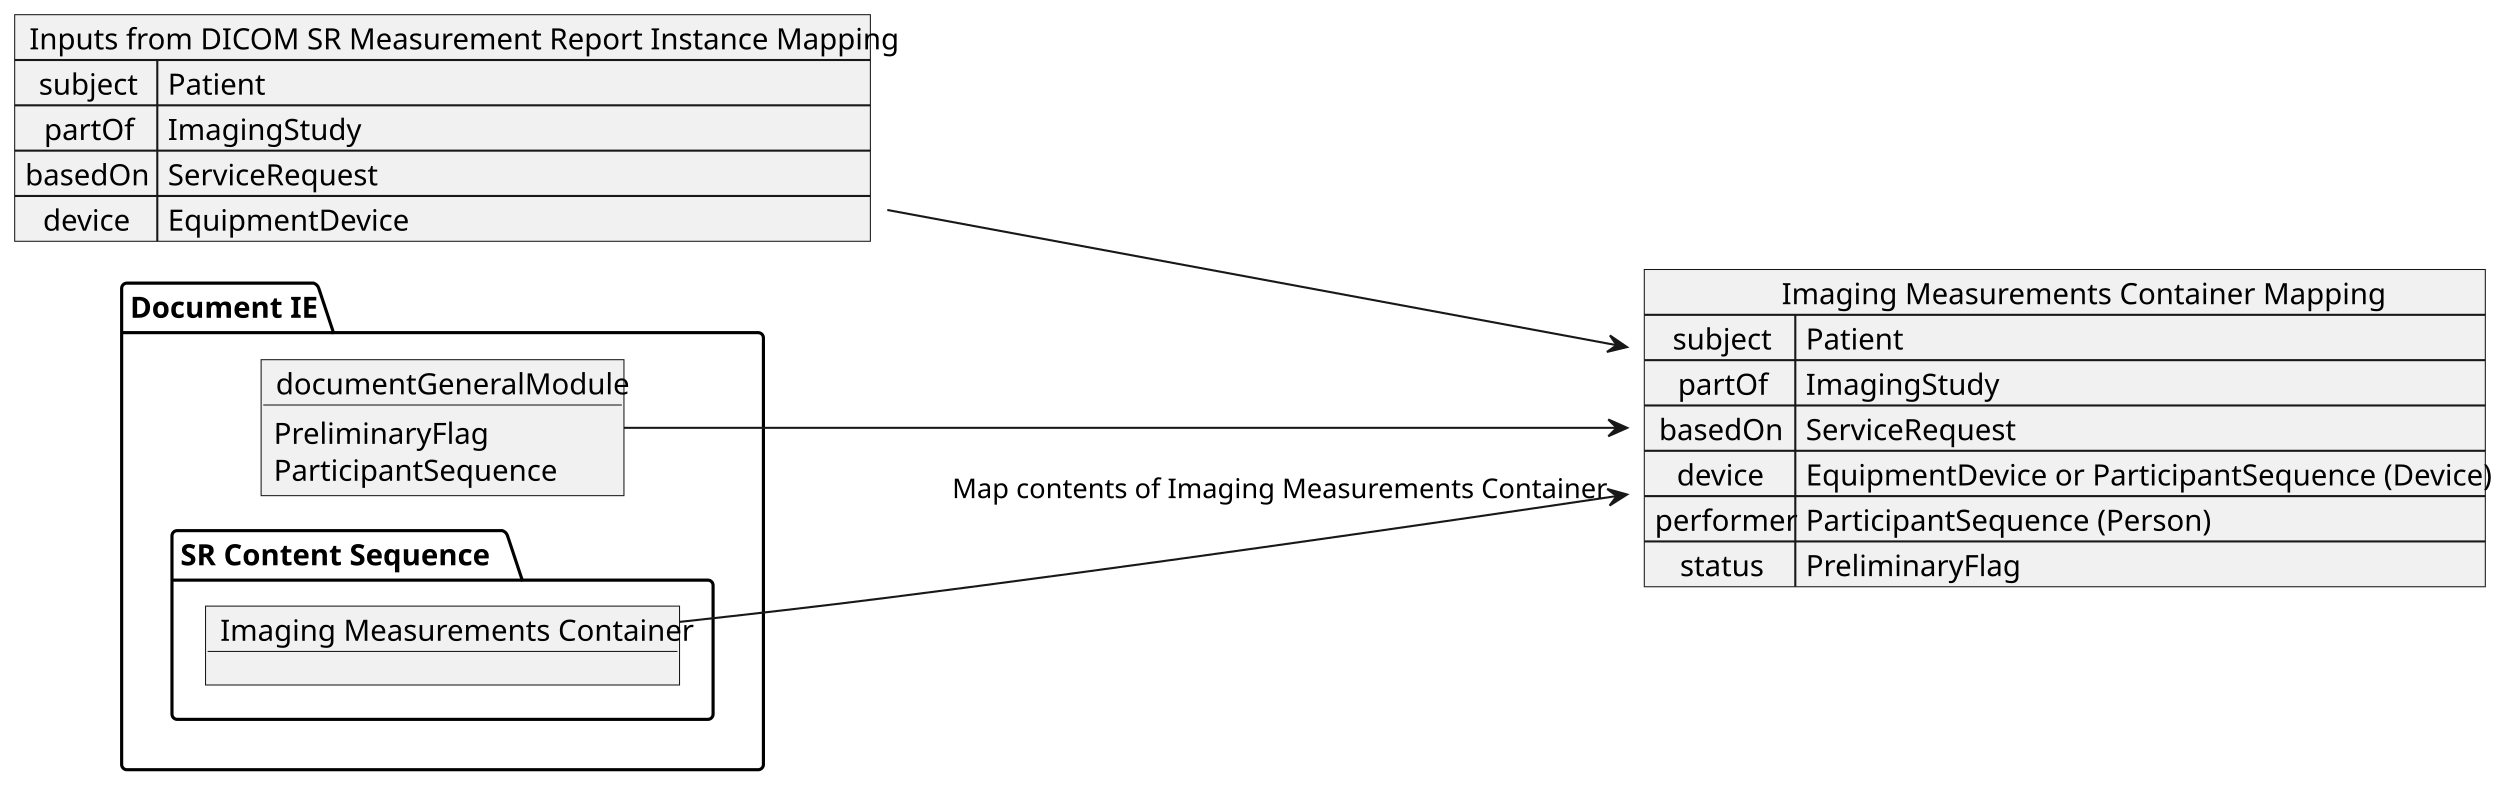
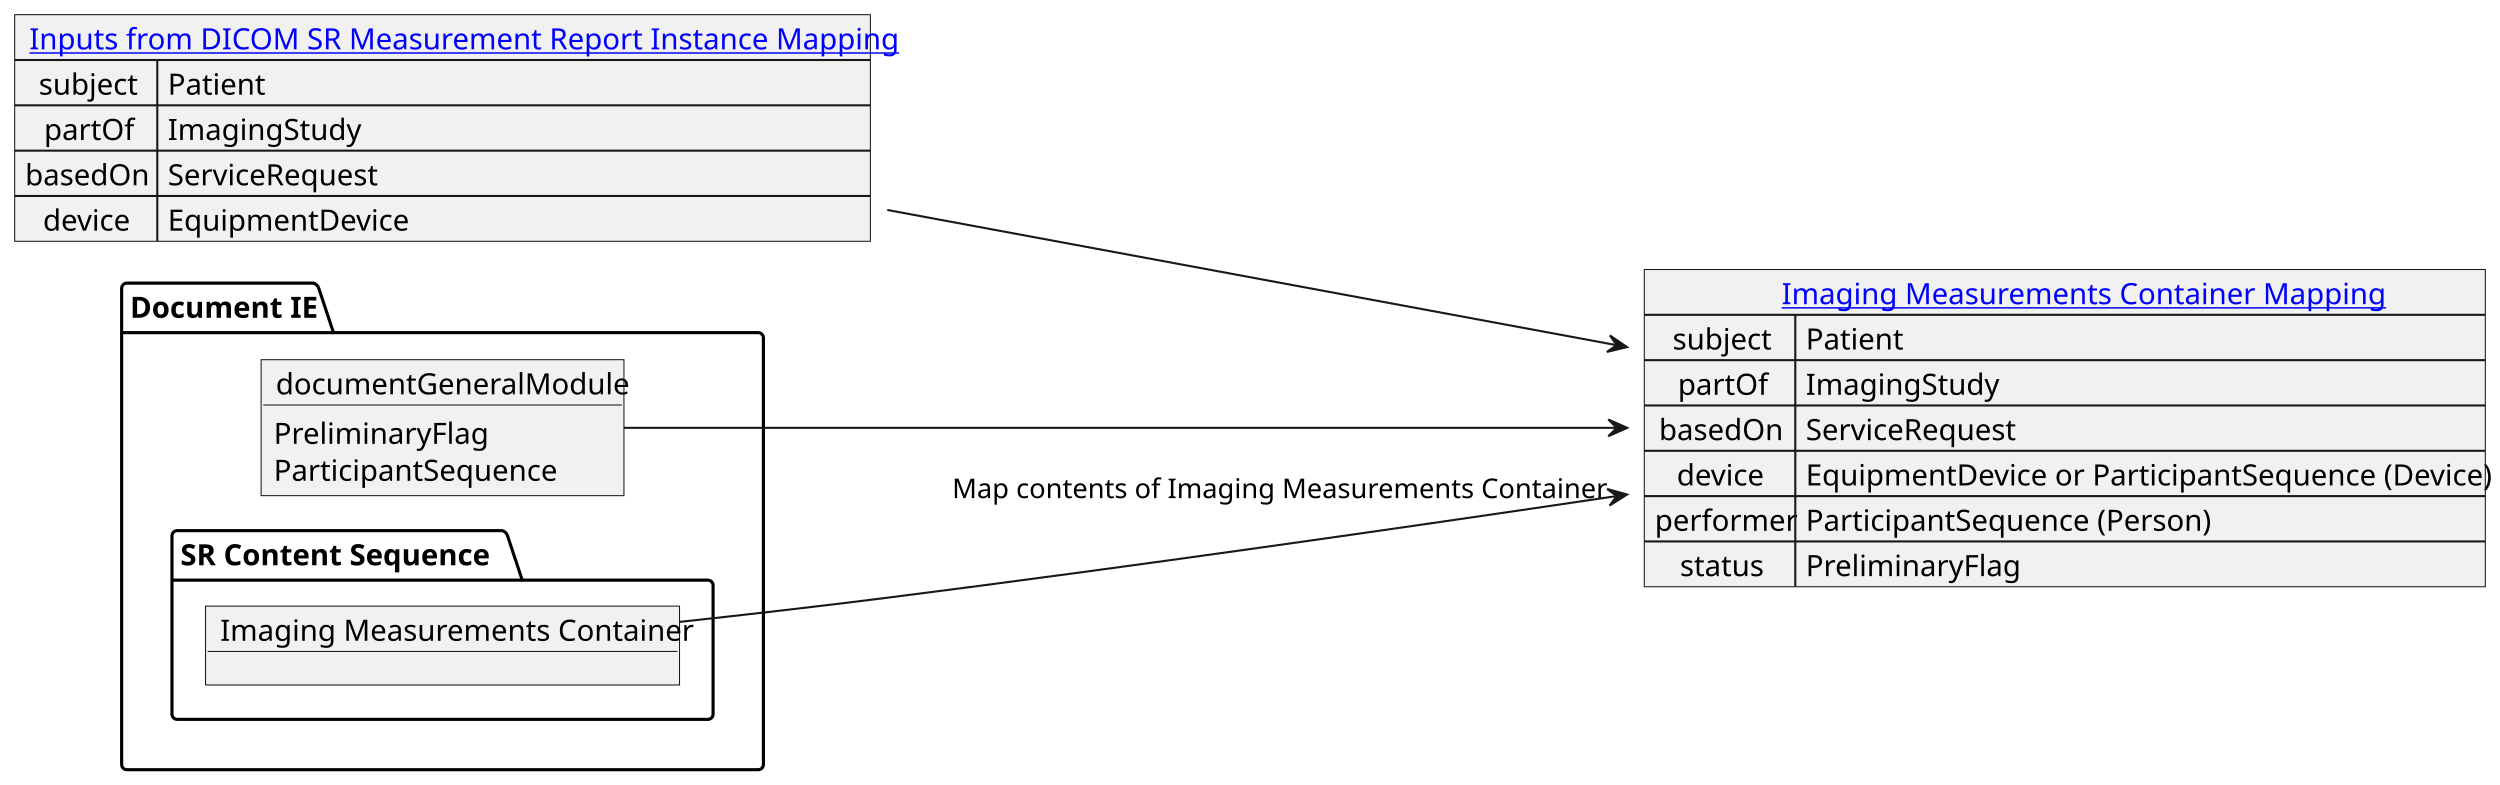
- <svg xmlns="http://www.w3.org/2000/svg" contentStyleType="text/css" height="374px" preserveAspectRatio="none" style="width:1192px;height:374px;background:#FFFFFF;" version="1.1" viewBox="0 0 1192 374" width="1192px" zoomAndPan="magnify">
+ <svg xmlns="http://www.w3.org/2000/svg" xmlns:xlink="http://www.w3.org/1999/xlink" contentStyleType="text/css" height="374px" preserveAspectRatio="none" style="width:1192px;height:374px;background:#FFFFFF;" version="1.1" viewBox="0 0 1192 374" width="1192px" zoomAndPan="magnify">
  <defs />
  <g>
    <g id="cluster_Document IE">
      <path d="M60.5,135 L149.5,135 A3.75,3.75 0 0 1 152,137.5 L159,158.609 L361.5,158.609 A2.5,2.5 0 0 1 364,161.109 L364,364.5 A2.5,2.5 0 0 1 361.5,367 L60.5,367 A2.5,2.5 0 0 1 58,364.5 L58,137.5 A2.5,2.5 0 0 1 60.5,135 " fill="none" style="stroke:#000000;stroke-width:1.5;" />
      <line style="stroke:#000000;stroke-width:1.5;" x1="58" x2="159" y1="158.609" y2="158.609" />
      <text fill="#000000" font-family="sans-serif" font-size="14" font-weight="bold" lengthAdjust="spacing" textLength="88" x="62" y="151.533">Document IE</text>
    </g>
    <g id="cluster_srContentSequence">
      <path d="M84.5,253 L239.5,253 A3.75,3.75 0 0 1 242,255.5 L249,276.609 L337.5,276.609 A2.5,2.5 0 0 1 340,279.109 L340,340.5 A2.5,2.5 0 0 1 337.5,343 L84.5,343 A2.5,2.5 0 0 1 82,340.5 L82,255.5 A2.5,2.5 0 0 1 84.5,253 " fill="none" style="stroke:#000000;stroke-width:1.5;" />
      <line style="stroke:#000000;stroke-width:1.5;" x1="82" x2="249" y1="276.609" y2="276.609" />
      <text fill="#000000" font-family="sans-serif" font-size="14" font-weight="bold" lengthAdjust="spacing" textLength="154" x="86" y="269.533">SR Content Sequence</text>
    </g>
    <g id="elem_documentGeneralModule">
      <rect fill="#F1F1F1" height="64.828" style="stroke:#181818;stroke-width:0.5;" width="173" x="124.5" y="171.5" />
      <text fill="#000000" font-family="sans-serif" font-size="14" lengthAdjust="spacing" textLength="159" x="131.5" y="188.033">documentGeneralModule</text>
      <line style="stroke:#181818;stroke-width:0.5;" x1="125.5" x2="296.5" y1="193.109" y2="193.109" />
      <text fill="#000000" font-family="sans-serif" font-size="14" lengthAdjust="spacing" textLength="98" x="130.5" y="211.643">PreliminaryFlag</text>
      <text fill="#000000" font-family="sans-serif" font-size="14" lengthAdjust="spacing" textLength="131" x="130.5" y="229.252">ParticipantSequence</text>
    </g>
    <g id="elem_imagingMeasurements">
      <rect fill="#F1F1F1" height="37.609" style="stroke:#181818;stroke-width:0.5;" width="226" x="98" y="289" />
      <text fill="#000000" font-family="sans-serif" font-size="14" lengthAdjust="spacing" textLength="212" x="105" y="305.533">Imaging Measurements Container</text>
      <line style="stroke:#181818;stroke-width:0.5;" x1="99" x2="323" y1="310.609" y2="310.609" />
    </g>
    <g id="elem_inputs">
      <rect fill="#F1F1F1" height="108.047" style="stroke:#181818;stroke-width:0.5;" width="408" x="7" y="7" />
-       <text fill="#000000" font-family="sans-serif" font-size="14" lengthAdjust="spacing" textLength="394" x="14" y="23.533">Inputs from DICOM SR Measurement Report Instance Mapping</text>
+       <a href="mapping.html#dicom-sr-measurement-report-instance-mapping" target="_top" title="mapping.html#dicom-sr-measurement-report-instance-mapping" xlink:actuate="onRequest" xlink:href="mapping.html#dicom-sr-measurement-report-instance-mapping" xlink:show="new" xlink:title="mapping.html#dicom-sr-measurement-report-instance-mapping" xlink:type="simple">
+         <text fill="#0000FF" font-family="sans-serif" font-size="14" lengthAdjust="spacing" text-decoration="underline" textLength="394" x="14" y="23.533">Inputs from DICOM SR Measurement Report Instance Mapping</text>
+       </a>
      <line style="stroke:#181818;stroke-width:1.0;" x1="7" x2="415" y1="28.609" y2="28.609" />
      <text fill="#000000" font-family="sans-serif" font-size="14" lengthAdjust="spacing" textLength="45" x="18.5" y="45.143">subject</text>
      <text fill="#000000" font-family="sans-serif" font-size="14" lengthAdjust="spacing" textLength="44" x="80" y="45.143">Patient</text>
      <line style="stroke:#181818;stroke-width:1.0;" x1="75" x2="75" y1="28.609" y2="50.219" />
      <line style="stroke:#181818;stroke-width:1.0;" x1="7" x2="415" y1="50.219" y2="50.219" />
      <text fill="#000000" font-family="sans-serif" font-size="14" lengthAdjust="spacing" textLength="40" x="21" y="66.752">partOf</text>
      <text fill="#000000" font-family="sans-serif" font-size="14" lengthAdjust="spacing" textLength="85" x="80" y="66.752">ImagingStudy</text>
      <line style="stroke:#181818;stroke-width:1.0;" x1="75" x2="75" y1="50.219" y2="71.828" />
      <line style="stroke:#181818;stroke-width:1.0;" x1="7" x2="415" y1="71.828" y2="71.828" />
      <text fill="#000000" font-family="sans-serif" font-size="14" lengthAdjust="spacing" textLength="58" x="12" y="88.361">basedOn</text>
      <text fill="#000000" font-family="sans-serif" font-size="14" lengthAdjust="spacing" textLength="100" x="80" y="88.361">ServiceRequest</text>
      <line style="stroke:#181818;stroke-width:1.0;" x1="75" x2="75" y1="71.828" y2="93.438" />
      <line style="stroke:#181818;stroke-width:1.0;" x1="7" x2="415" y1="93.438" y2="93.438" />
      <text fill="#000000" font-family="sans-serif" font-size="14" lengthAdjust="spacing" textLength="41" x="20.5" y="109.971">device</text>
      <text fill="#000000" font-family="sans-serif" font-size="14" lengthAdjust="spacing" textLength="110" x="80" y="109.971">EquipmentDevice</text>
      <line style="stroke:#181818;stroke-width:1.0;" x1="75" x2="75" y1="93.438" y2="115.047" />
    </g>
    <g id="elem_imagingMeasurementsMapping">
      <rect fill="#F1F1F1" height="151.266" style="stroke:#181818;stroke-width:0.5;" width="401" x="784" y="128.5" />
-       <text fill="#000000" font-family="sans-serif" font-size="14" lengthAdjust="spacing" textLength="270" x="849.5" y="145.033">Imaging Measurements Container Mapping</text>
+       <a href="mapping.html#imaging-measurements-container-mapping" target="_top" title="mapping.html#imaging-measurements-container-mapping" xlink:actuate="onRequest" xlink:href="mapping.html#imaging-measurements-container-mapping" xlink:show="new" xlink:title="mapping.html#imaging-measurements-container-mapping" xlink:type="simple">
+         <text fill="#0000FF" font-family="sans-serif" font-size="14" lengthAdjust="spacing" text-decoration="underline" textLength="270" x="849.5" y="145.033">Imaging Measurements Container Mapping</text>
+       </a>
      <line style="stroke:#181818;stroke-width:1.0;" x1="784" x2="1185" y1="150.109" y2="150.109" />
      <text fill="#000000" font-family="sans-serif" font-size="14" lengthAdjust="spacing" textLength="45" x="797.5" y="166.643">subject</text>
      <text fill="#000000" font-family="sans-serif" font-size="14" lengthAdjust="spacing" textLength="44" x="861" y="166.643">Patient</text>
      <line style="stroke:#181818;stroke-width:1.0;" x1="856" x2="856" y1="150.109" y2="171.719" />
      <line style="stroke:#181818;stroke-width:1.0;" x1="784" x2="1185" y1="171.719" y2="171.719" />
      <text fill="#000000" font-family="sans-serif" font-size="14" lengthAdjust="spacing" textLength="40" x="800" y="188.252">partOf</text>
      <text fill="#000000" font-family="sans-serif" font-size="14" lengthAdjust="spacing" textLength="85" x="861" y="188.252">ImagingStudy</text>
      <line style="stroke:#181818;stroke-width:1.0;" x1="856" x2="856" y1="171.719" y2="193.328" />
      <line style="stroke:#181818;stroke-width:1.0;" x1="784" x2="1185" y1="193.328" y2="193.328" />
      <text fill="#000000" font-family="sans-serif" font-size="14" lengthAdjust="spacing" textLength="58" x="791" y="209.861">basedOn</text>
      <text fill="#000000" font-family="sans-serif" font-size="14" lengthAdjust="spacing" textLength="100" x="861" y="209.861">ServiceRequest</text>
      <line style="stroke:#181818;stroke-width:1.0;" x1="856" x2="856" y1="193.328" y2="214.938" />
      <line style="stroke:#181818;stroke-width:1.0;" x1="784" x2="1185" y1="214.938" y2="214.938" />
      <text fill="#000000" font-family="sans-serif" font-size="14" lengthAdjust="spacing" textLength="41" x="799.5" y="231.471">device</text>
      <text fill="#000000" font-family="sans-serif" font-size="14" lengthAdjust="spacing" textLength="319" x="861" y="231.471">EquipmentDevice or ParticipantSequence (Device)</text>
      <line style="stroke:#181818;stroke-width:1.0;" x1="856" x2="856" y1="214.938" y2="236.547" />
      <line style="stroke:#181818;stroke-width:1.0;" x1="784" x2="1185" y1="236.547" y2="236.547" />
      <text fill="#000000" font-family="sans-serif" font-size="14" lengthAdjust="spacing" textLength="62" x="789" y="253.08">performer</text>
      <text fill="#000000" font-family="sans-serif" font-size="14" lengthAdjust="spacing" textLength="190" x="861" y="253.08">ParticipantSequence (Person)</text>
      <line style="stroke:#181818;stroke-width:1.0;" x1="856" x2="856" y1="236.547" y2="258.156" />
      <line style="stroke:#181818;stroke-width:1.0;" x1="784" x2="1185" y1="258.156" y2="258.156" />
      <text fill="#000000" font-family="sans-serif" font-size="14" lengthAdjust="spacing" textLength="38" x="801" y="274.69">status</text>
      <text fill="#000000" font-family="sans-serif" font-size="14" lengthAdjust="spacing" textLength="98" x="861" y="274.69">PreliminaryFlag</text>
      <line style="stroke:#181818;stroke-width:1.0;" x1="856" x2="856" y1="258.156" y2="279.766" />
    </g>
    <g id="link_imagingMeasurements_imagingMeasurementsMapping">
      <path codeLine="29" d="M324.05,296.52 C356.04,293.05 390.92,289.06 423,285 C538.1,270.41 666.18,252.07 770.82,236.52 " fill="none" id="imagingMeasurements-to-imagingMeasurementsMapping" style="stroke:#181818;stroke-width:1.0;" />
      <polygon fill="#181818" points="775.78,235.78,766.293,233.135,770.833,236.509,767.46,241.05,775.78,235.78" style="stroke:#181818;stroke-width:1.0;" />
      <text fill="#000000" font-family="sans-serif" font-size="13" lengthAdjust="spacing" textLength="291" x="454" y="237.495">Map contents of Imaging Measurements Container</text>
    </g>
    <g id="link_inputs_imagingMeasurementsMapping">
      <path codeLine="30" d="M423.07,100.12 C531.1,120.15 662.31,144.47 770.6,164.54 " fill="none" id="inputs-to-imagingMeasurementsMapping" style="stroke:#181818;stroke-width:1.0;" />
      <polygon fill="#181818" points="775.74,165.49,767.608,159.934,770.822,164.589,766.167,167.803,775.74,165.49" style="stroke:#181818;stroke-width:1.0;" />
    </g>
    <g id="link_documentGeneralModule_imagingMeasurementsMapping">
      <path codeLine="31" d="M297.51,204 C410.84,204 614.65,204 770.76,204 " fill="none" id="documentGeneralModule-to-imagingMeasurementsMapping" style="stroke:#181818;stroke-width:1.0;" />
      <polygon fill="#181818" points="775.83,204,766.83,200,770.83,204,766.83,208,775.83,204" style="stroke:#181818;stroke-width:1.0;" />
    </g>
  </g>
</svg>
